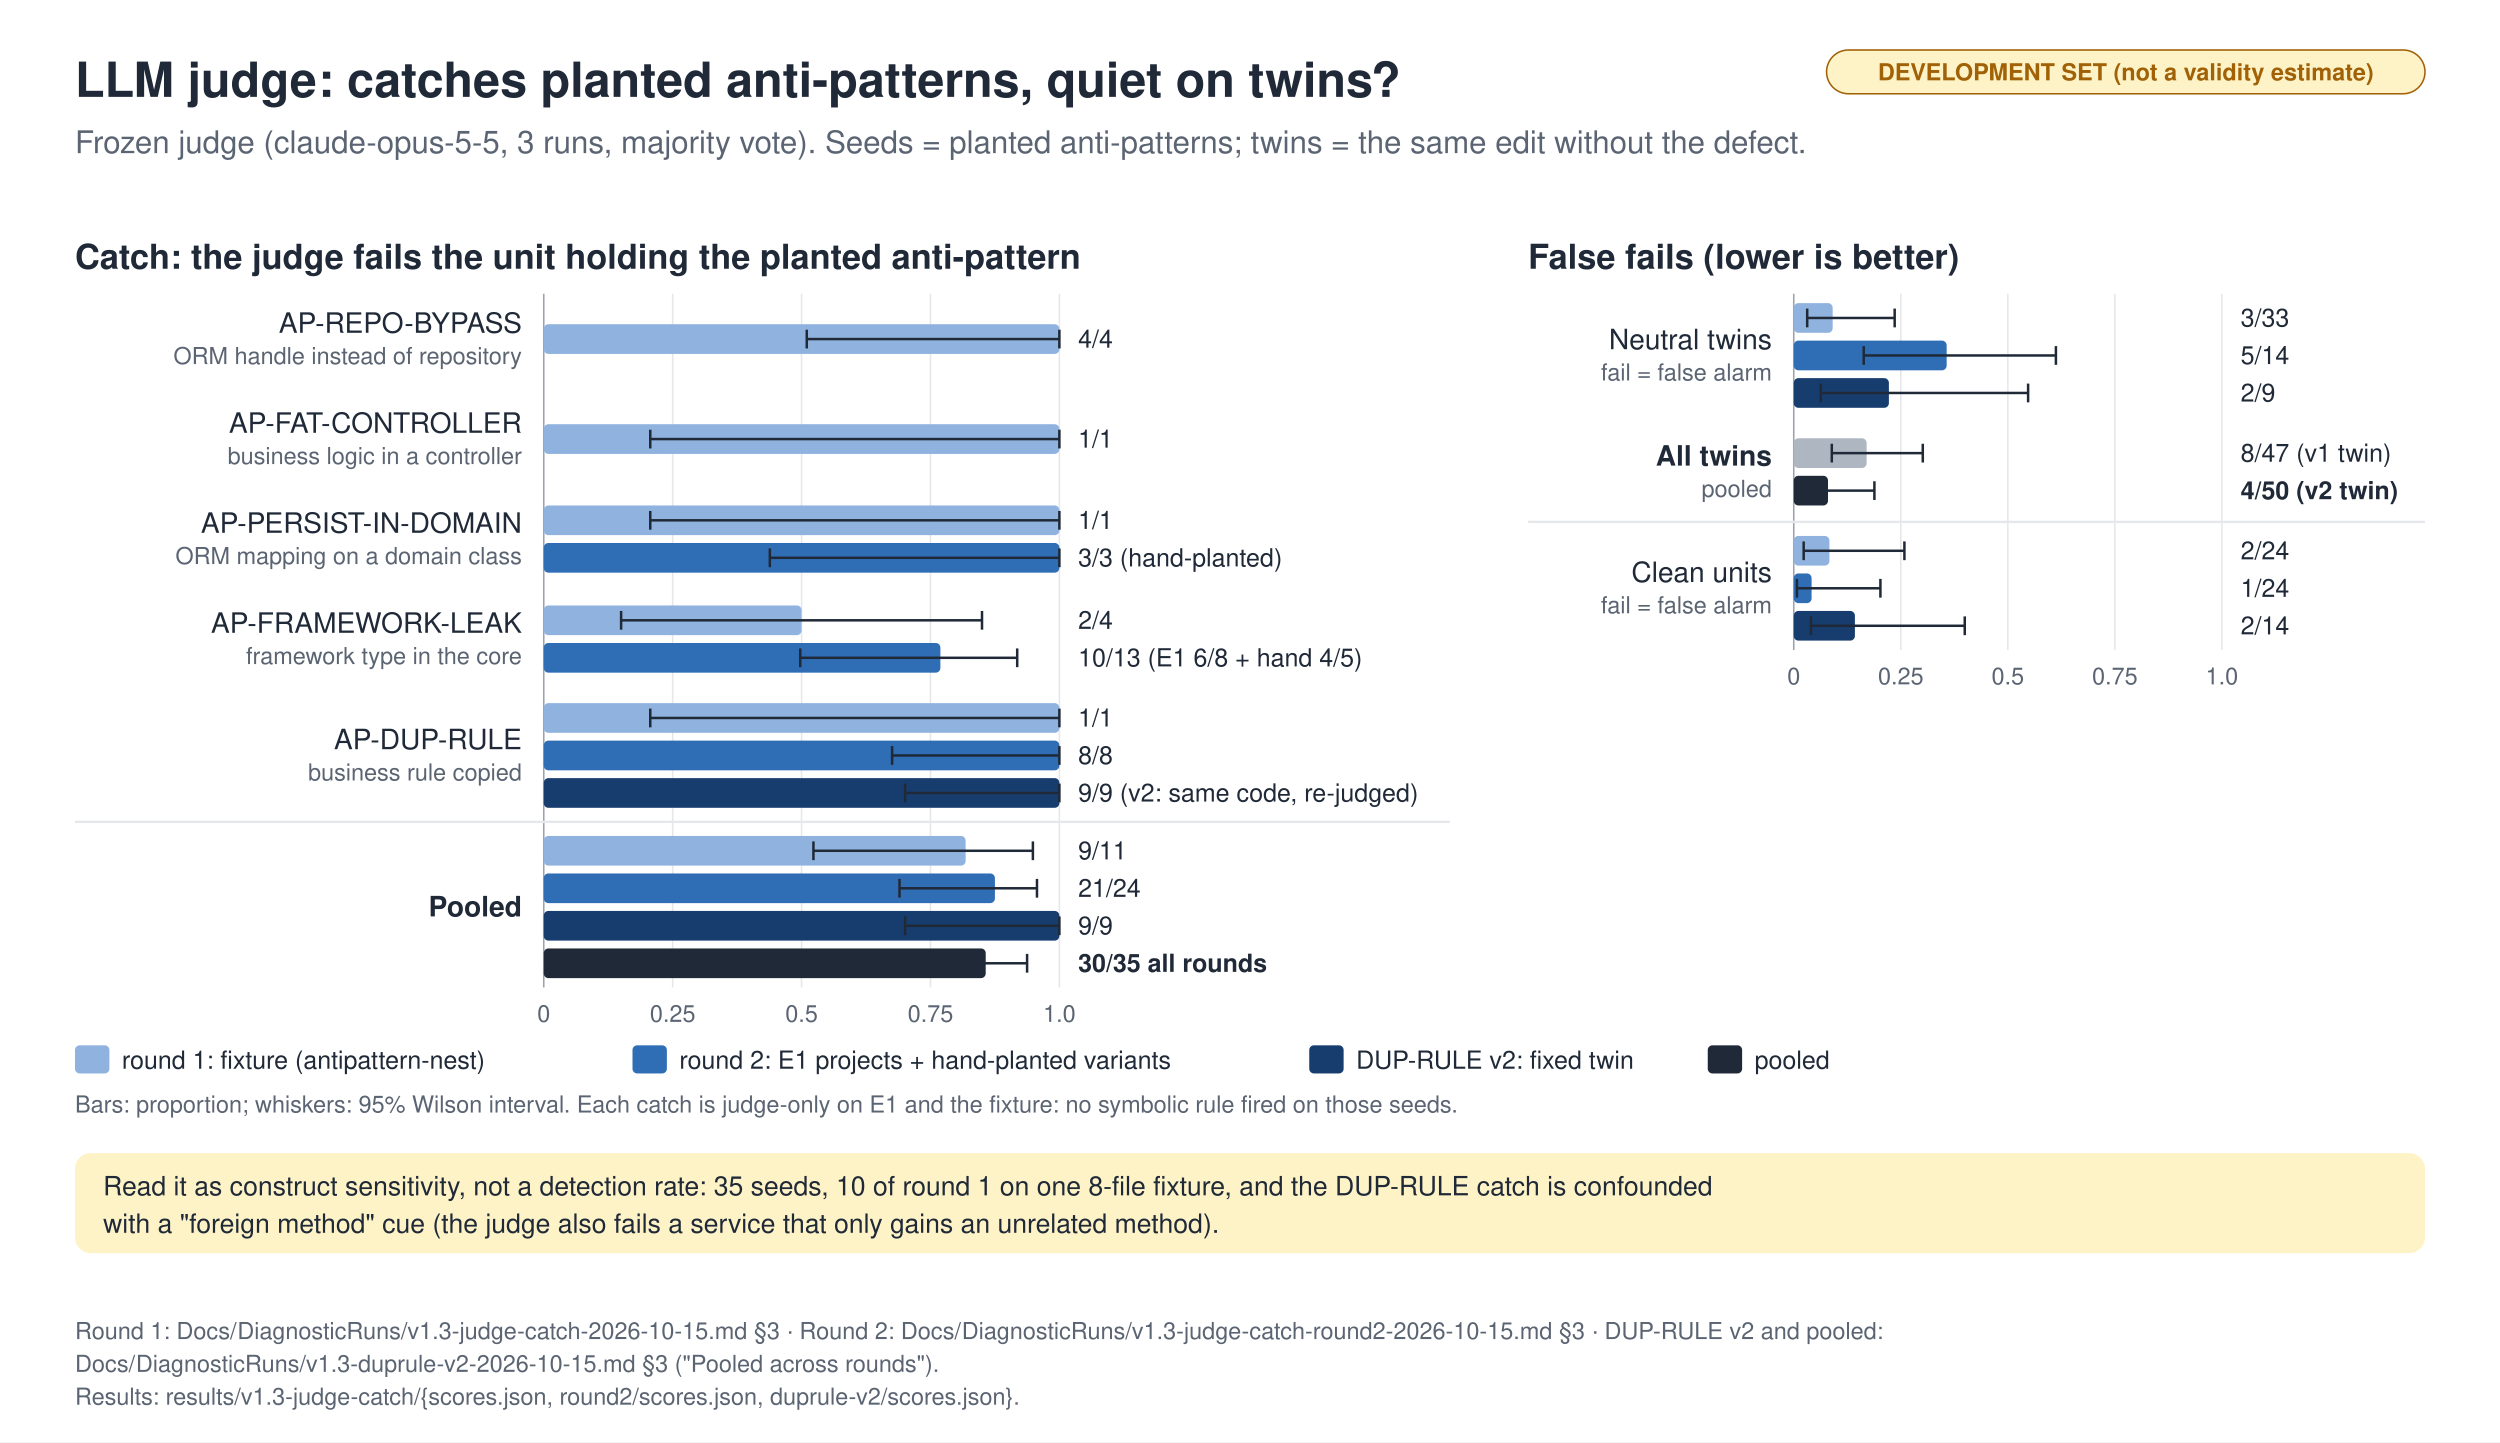
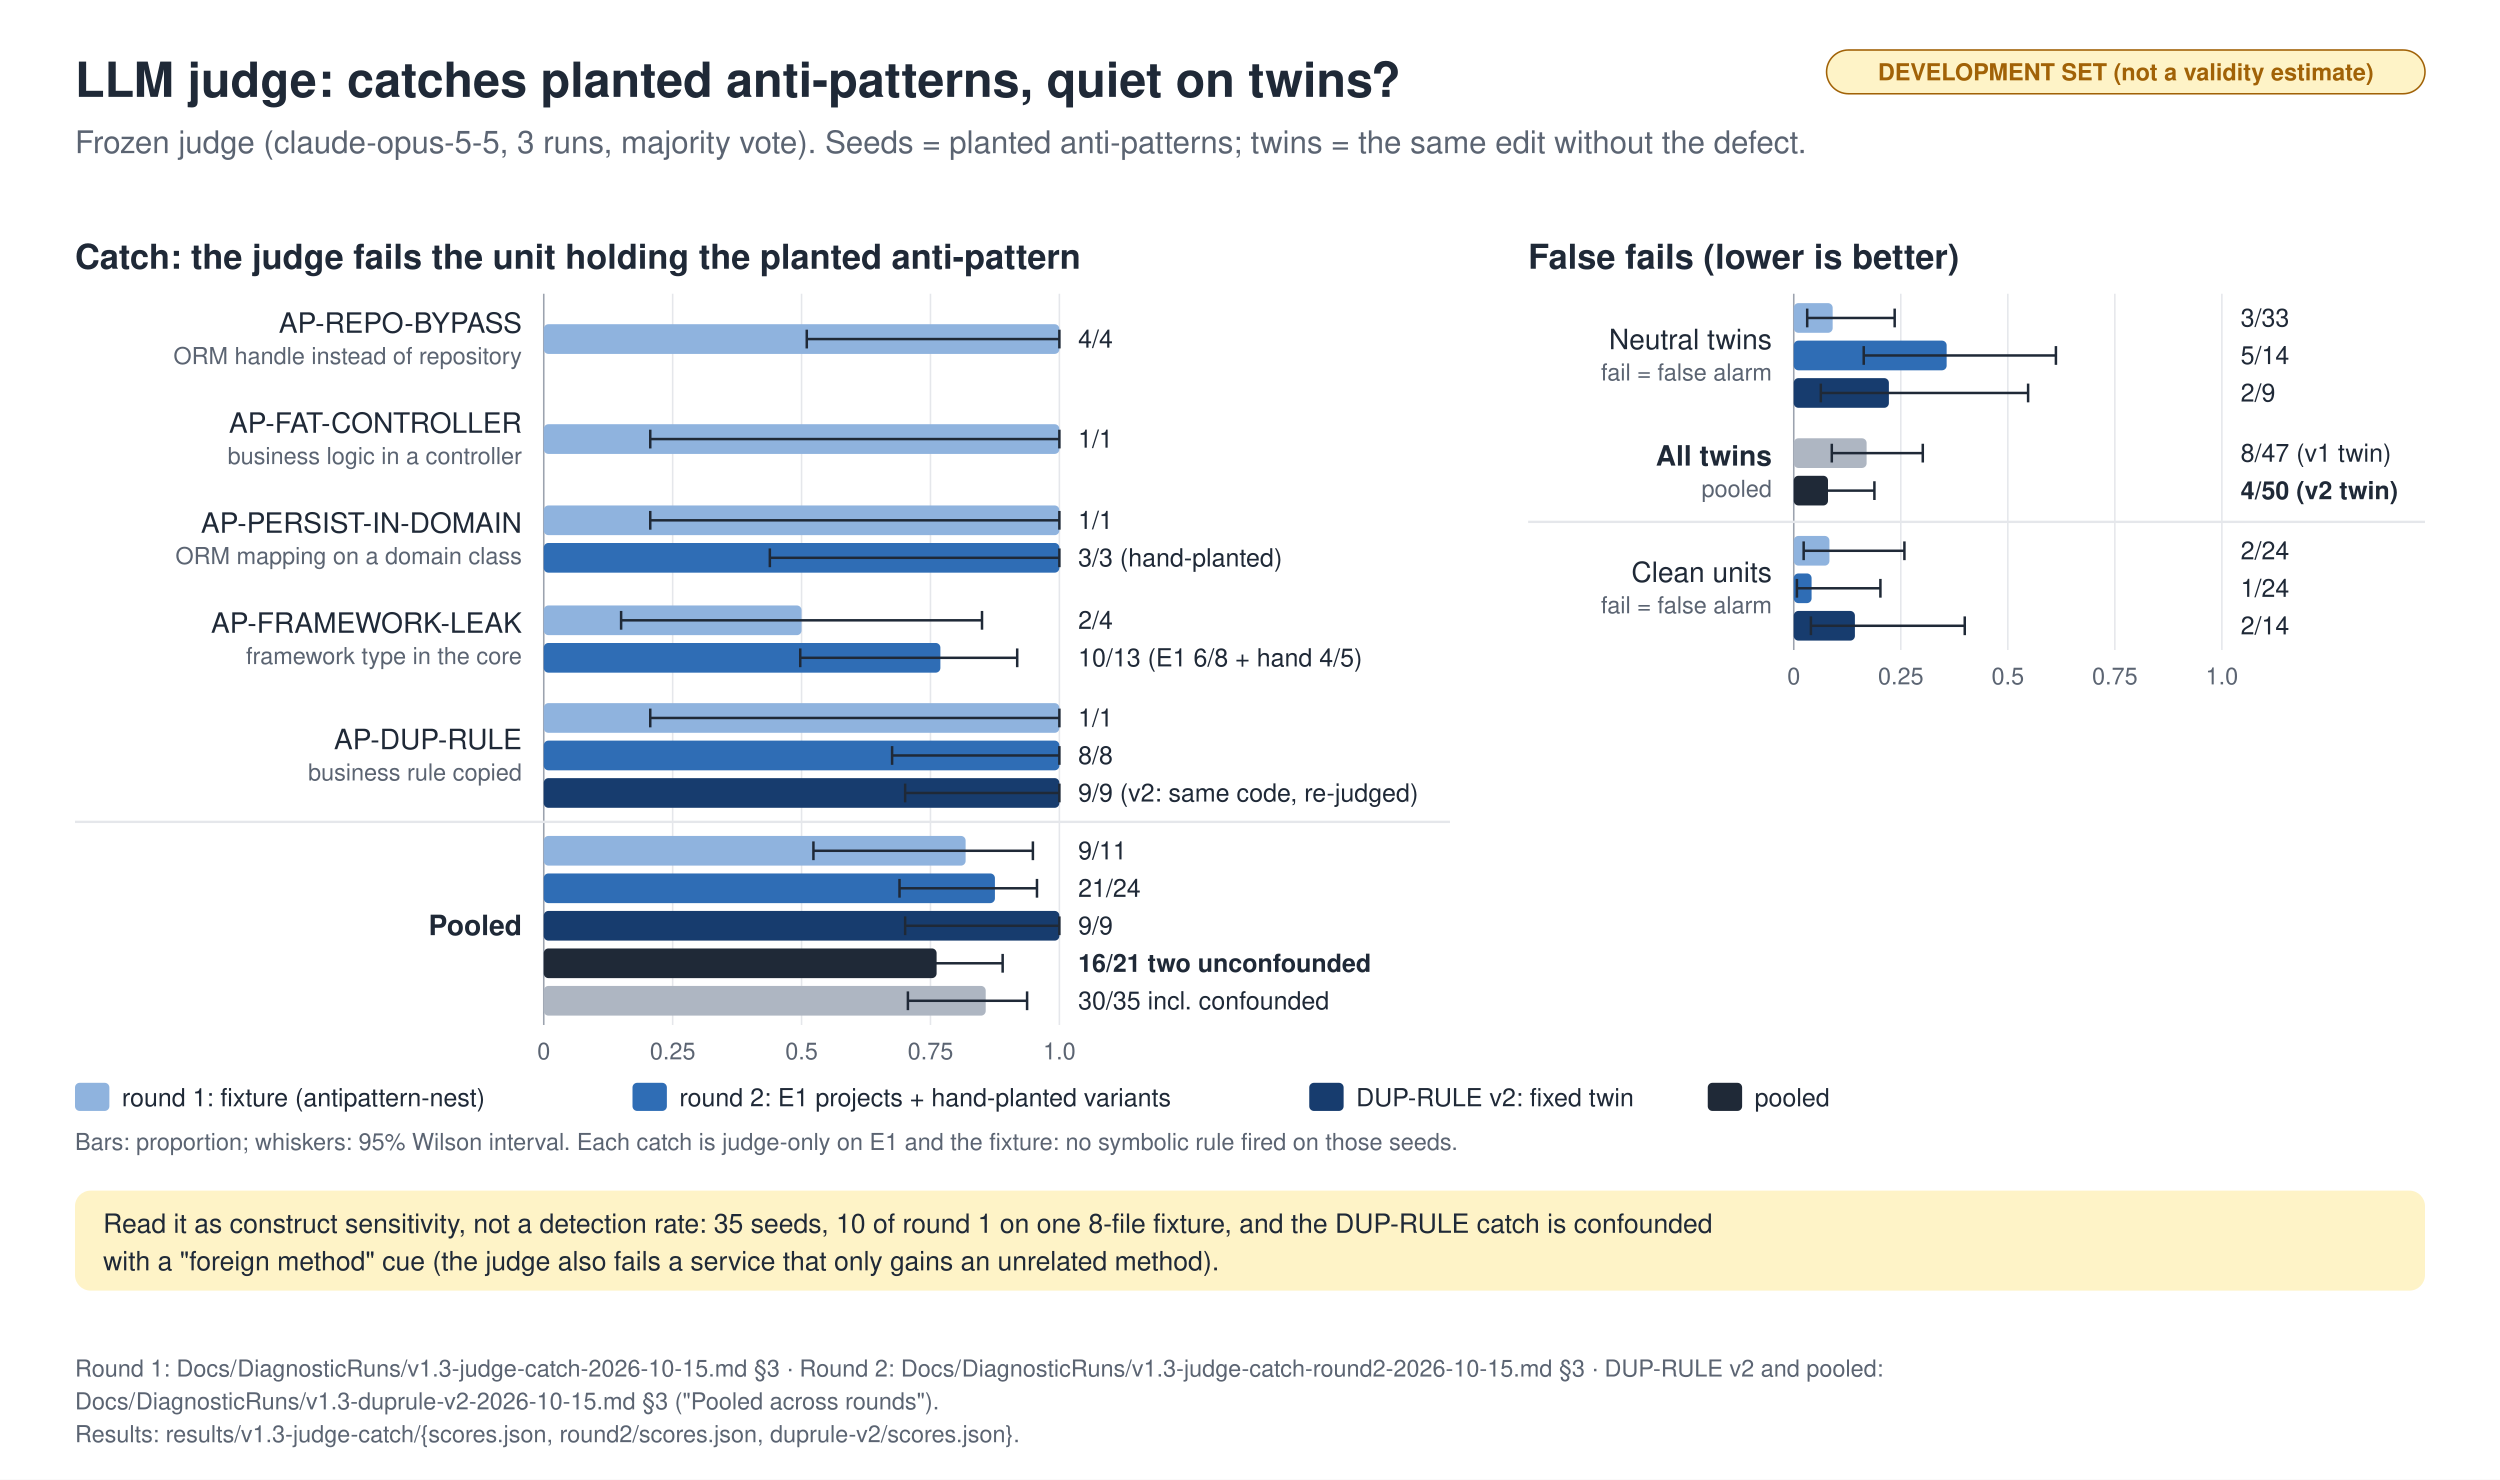
- <svg xmlns="http://www.w3.org/2000/svg" width="1600" height="923" viewBox="0 0 1600 923">
+ <svg xmlns="http://www.w3.org/2000/svg" width="1600" height="947" viewBox="0 0 1600 947">
  <defs>
    <marker id="arr" viewBox="0 0 10 10" refX="9" refY="5" markerUnits="userSpaceOnUse" markerWidth="12" markerHeight="12" orient="auto-start-reverse">
      <path d="M0,0 L10,5 L0,10 z" fill="#1F2937" />
    </marker>
    <marker id="arrM" viewBox="0 0 10 10" refX="9" refY="5" markerUnits="userSpaceOnUse" markerWidth="12" markerHeight="12" orient="auto-start-reverse">
      <path d="M0,0 L10,5 L0,10 z" fill="#5B6472" />
    </marker>
    <marker id="arrR" viewBox="0 0 10 10" refX="9" refY="5" markerUnits="userSpaceOnUse" markerWidth="12" markerHeight="12" orient="auto-start-reverse">
      <path d="M0,0 L10,5 L0,10 z" fill="#C62828" />
    </marker>
  </defs>
-   <rect x="0" y="0" width="1600" height="923" rx="0" fill="#FFFFFF" stroke="none" stroke-width="1" />
+   <rect x="0" y="0" width="1600" height="947" rx="0" fill="#FFFFFF" stroke="none" stroke-width="1" />
  <text x="48" y="62" font-family="'Helvetica Neue', Helvetica, Arial, sans-serif" font-size="31" font-weight="700" fill="#1F2937" text-anchor="start">LLM judge: catches planted anti-patterns, quiet on twins?</text>
  <text x="48" y="98" font-family="'Helvetica Neue', Helvetica, Arial, sans-serif" font-size="20" font-weight="400" fill="#5B6472" text-anchor="start">Frozen judge (claude-opus-5-5, 3 runs, majority vote). Seeds = planted anti-patterns; twins = the same edit without the defect.</text>
  <rect x="1169" y="32" width="383" height="28" rx="14" fill="#FEF3C7" stroke="#A16207" stroke-width="1" />
  <text x="1360.5" y="51.4" font-family="'Helvetica Neue', Helvetica, Arial, sans-serif" font-size="15" font-weight="600" fill="#A16207" text-anchor="middle">DEVELOPMENT SET (not a validity estimate)</text>
  <text x="48" y="172" font-family="'Helvetica Neue', Helvetica, Arial, sans-serif" font-size="22" font-weight="700" fill="#1F2937" text-anchor="start">Catch: the judge fails the unit holding the planted anti-pattern</text>
-   <line x1="348" y1="188" x2="348" y2="632" stroke="#9CA3AF" stroke-width="1" />
-   <text x="348" y="654" font-family="'Helvetica Neue', Helvetica, Arial, sans-serif" font-size="15" font-weight="400" fill="#5B6472" text-anchor="middle">0</text>
-   <line x1="430.5" y1="188" x2="430.5" y2="632" stroke="#E5E7EB" stroke-width="1" />
-   <text x="430.5" y="654" font-family="'Helvetica Neue', Helvetica, Arial, sans-serif" font-size="15" font-weight="400" fill="#5B6472" text-anchor="middle">0.25</text>
-   <line x1="513" y1="188" x2="513" y2="632" stroke="#E5E7EB" stroke-width="1" />
-   <text x="513" y="654" font-family="'Helvetica Neue', Helvetica, Arial, sans-serif" font-size="15" font-weight="400" fill="#5B6472" text-anchor="middle">0.5</text>
-   <line x1="595.5" y1="188" x2="595.5" y2="632" stroke="#E5E7EB" stroke-width="1" />
-   <text x="595.5" y="654" font-family="'Helvetica Neue', Helvetica, Arial, sans-serif" font-size="15" font-weight="400" fill="#5B6472" text-anchor="middle">0.75</text>
-   <line x1="678" y1="188" x2="678" y2="632" stroke="#E5E7EB" stroke-width="1" />
-   <text x="678" y="654" font-family="'Helvetica Neue', Helvetica, Arial, sans-serif" font-size="15" font-weight="400" fill="#5B6472" text-anchor="middle">1.0</text>
+   <line x1="348" y1="188" x2="348" y2="656" stroke="#9CA3AF" stroke-width="1" />
+   <text x="348" y="678" font-family="'Helvetica Neue', Helvetica, Arial, sans-serif" font-size="15" font-weight="400" fill="#5B6472" text-anchor="middle">0</text>
+   <line x1="430.5" y1="188" x2="430.5" y2="656" stroke="#E5E7EB" stroke-width="1" />
+   <text x="430.5" y="678" font-family="'Helvetica Neue', Helvetica, Arial, sans-serif" font-size="15" font-weight="400" fill="#5B6472" text-anchor="middle">0.25</text>
+   <line x1="513" y1="188" x2="513" y2="656" stroke="#E5E7EB" stroke-width="1" />
+   <text x="513" y="678" font-family="'Helvetica Neue', Helvetica, Arial, sans-serif" font-size="15" font-weight="400" fill="#5B6472" text-anchor="middle">0.5</text>
+   <line x1="595.5" y1="188" x2="595.5" y2="656" stroke="#E5E7EB" stroke-width="1" />
+   <text x="595.5" y="678" font-family="'Helvetica Neue', Helvetica, Arial, sans-serif" font-size="15" font-weight="400" fill="#5B6472" text-anchor="middle">0.75</text>
+   <line x1="678" y1="188" x2="678" y2="656" stroke="#E5E7EB" stroke-width="1" />
+   <text x="678" y="678" font-family="'Helvetica Neue', Helvetica, Arial, sans-serif" font-size="15" font-weight="400" fill="#5B6472" text-anchor="middle">1.0</text>
  <text x="334" y="213" font-family="'Helvetica Neue', Helvetica, Arial, sans-serif" font-size="18" font-weight="400" fill="#1F2937" text-anchor="end">AP-REPO-BYPASS</text>
  <text x="334" y="233" font-family="'Helvetica Neue', Helvetica, Arial, sans-serif" font-size="15" font-weight="400" fill="#5B6472" text-anchor="end">ORM handle instead of repository</text>
  <rect x="348" y="207.5" width="330" height="19" rx="3" fill="#8FB3DE" stroke="none" stroke-width="1" />
  <line x1="516.336" y1="217" x2="678" y2="217" stroke="#1F2937" stroke-width="1.6" />
  <line x1="516.336" y1="211" x2="516.336" y2="223" stroke="#1F2937" stroke-width="1.6" />
  <line x1="678" y1="211" x2="678" y2="223" stroke="#1F2937" stroke-width="1.6" />
  <text x="690" y="222.5" font-family="'Helvetica Neue', Helvetica, Arial, sans-serif" font-size="16" font-weight="400" fill="#1F2937" text-anchor="start">4/4</text>
  <text x="334" y="277" font-family="'Helvetica Neue', Helvetica, Arial, sans-serif" font-size="18" font-weight="400" fill="#1F2937" text-anchor="end">AP-FAT-CONTROLLER</text>
  <text x="334" y="297" font-family="'Helvetica Neue', Helvetica, Arial, sans-serif" font-size="15" font-weight="400" fill="#5B6472" text-anchor="end">business logic in a controller</text>
  <rect x="348" y="271.5" width="330" height="19" rx="3" fill="#8FB3DE" stroke="none" stroke-width="1" />
  <line x1="416.161" y1="281" x2="678" y2="281" stroke="#1F2937" stroke-width="1.6" />
  <line x1="416.161" y1="275" x2="416.161" y2="287" stroke="#1F2937" stroke-width="1.6" />
  <line x1="678" y1="275" x2="678" y2="287" stroke="#1F2937" stroke-width="1.6" />
  <text x="690" y="286.5" font-family="'Helvetica Neue', Helvetica, Arial, sans-serif" font-size="16" font-weight="400" fill="#1F2937" text-anchor="start">1/1</text>
  <text x="334" y="341" font-family="'Helvetica Neue', Helvetica, Arial, sans-serif" font-size="18" font-weight="400" fill="#1F2937" text-anchor="end">AP-PERSIST-IN-DOMAIN</text>
  <text x="334" y="361" font-family="'Helvetica Neue', Helvetica, Arial, sans-serif" font-size="15" font-weight="400" fill="#5B6472" text-anchor="end">ORM mapping on a domain class</text>
  <rect x="348" y="323.5" width="330" height="19" rx="3" fill="#8FB3DE" stroke="none" stroke-width="1" />
  <line x1="416.161" y1="333" x2="678" y2="333" stroke="#1F2937" stroke-width="1.6" />
  <line x1="416.161" y1="327" x2="416.161" y2="339" stroke="#1F2937" stroke-width="1.6" />
  <line x1="678" y1="327" x2="678" y2="339" stroke="#1F2937" stroke-width="1.6" />
  <text x="690" y="338.5" font-family="'Helvetica Neue', Helvetica, Arial, sans-serif" font-size="16" font-weight="400" fill="#1F2937" text-anchor="start">1/1</text>
  <rect x="348" y="347.5" width="330" height="19" rx="3" fill="#2F6DB5" stroke="none" stroke-width="1" />
  <line x1="492.706" y1="357" x2="678" y2="357" stroke="#1F2937" stroke-width="1.6" />
  <line x1="492.706" y1="351" x2="492.706" y2="363" stroke="#1F2937" stroke-width="1.6" />
  <line x1="678" y1="351" x2="678" y2="363" stroke="#1F2937" stroke-width="1.6" />
  <text x="690" y="362.5" font-family="'Helvetica Neue', Helvetica, Arial, sans-serif" font-size="16" font-weight="400" fill="#1F2937" text-anchor="start">3/3 (hand-planted)</text>
  <text x="334" y="405" font-family="'Helvetica Neue', Helvetica, Arial, sans-serif" font-size="18" font-weight="400" fill="#1F2937" text-anchor="end">AP-FRAMEWORK-LEAK</text>
  <text x="334" y="425" font-family="'Helvetica Neue', Helvetica, Arial, sans-serif" font-size="15" font-weight="400" fill="#5B6472" text-anchor="end">framework type in the core</text>
  <rect x="348" y="387.5" width="165" height="19" rx="3" fill="#8FB3DE" stroke="none" stroke-width="1" />
  <line x1="397.513" y1="397" x2="628.487" y2="397" stroke="#1F2937" stroke-width="1.6" />
  <line x1="397.513" y1="391" x2="397.513" y2="403" stroke="#1F2937" stroke-width="1.6" />
  <line x1="628.487" y1="391" x2="628.487" y2="403" stroke="#1F2937" stroke-width="1.6" />
  <text x="690" y="402.5" font-family="'Helvetica Neue', Helvetica, Arial, sans-serif" font-size="16" font-weight="400" fill="#1F2937" text-anchor="start">2/4</text>
  <rect x="348" y="411.5" width="253.846" height="19" rx="3" fill="#2F6DB5" stroke="none" stroke-width="1" />
  <line x1="512.154" y1="421" x2="651.008" y2="421" stroke="#1F2937" stroke-width="1.6" />
  <line x1="512.154" y1="415" x2="512.154" y2="427" stroke="#1F2937" stroke-width="1.6" />
  <line x1="651.008" y1="415" x2="651.008" y2="427" stroke="#1F2937" stroke-width="1.6" />
  <text x="690" y="426.5" font-family="'Helvetica Neue', Helvetica, Arial, sans-serif" font-size="16" font-weight="400" fill="#1F2937" text-anchor="start">10/13 (E1 6/8 + hand 4/5)</text>
  <text x="334" y="479.5" font-family="'Helvetica Neue', Helvetica, Arial, sans-serif" font-size="18" font-weight="400" fill="#1F2937" text-anchor="end">AP-DUP-RULE</text>
  <text x="334" y="499.5" font-family="'Helvetica Neue', Helvetica, Arial, sans-serif" font-size="15" font-weight="400" fill="#5B6472" text-anchor="end">business rule copied</text>
  <rect x="348" y="450" width="330" height="19" rx="3" fill="#8FB3DE" stroke="none" stroke-width="1" />
  <line x1="416.161" y1="459.5" x2="678" y2="459.5" stroke="#1F2937" stroke-width="1.6" />
  <line x1="416.161" y1="453.5" x2="416.161" y2="465.5" stroke="#1F2937" stroke-width="1.6" />
  <line x1="678" y1="453.5" x2="678" y2="465.5" stroke="#1F2937" stroke-width="1.6" />
  <text x="690" y="465" font-family="'Helvetica Neue', Helvetica, Arial, sans-serif" font-size="16" font-weight="400" fill="#1F2937" text-anchor="start">1/1</text>
  <rect x="348" y="474" width="330" height="19" rx="3" fill="#2F6DB5" stroke="none" stroke-width="1" />
  <line x1="570.946" y1="483.5" x2="678" y2="483.5" stroke="#1F2937" stroke-width="1.6" />
  <line x1="570.946" y1="477.5" x2="570.946" y2="489.5" stroke="#1F2937" stroke-width="1.6" />
  <line x1="678" y1="477.5" x2="678" y2="489.5" stroke="#1F2937" stroke-width="1.6" />
  <text x="690" y="489" font-family="'Helvetica Neue', Helvetica, Arial, sans-serif" font-size="16" font-weight="400" fill="#1F2937" text-anchor="start">8/8</text>
  <rect x="348" y="498" width="330" height="19" rx="3" fill="#173C6E" stroke="none" stroke-width="1" />
  <line x1="579.282" y1="507.5" x2="678" y2="507.5" stroke="#1F2937" stroke-width="1.6" />
  <line x1="579.282" y1="501.5" x2="579.282" y2="513.5" stroke="#1F2937" stroke-width="1.6" />
  <line x1="678" y1="501.5" x2="678" y2="513.5" stroke="#1F2937" stroke-width="1.6" />
  <text x="690" y="513" font-family="'Helvetica Neue', Helvetica, Arial, sans-serif" font-size="16" font-weight="400" fill="#1F2937" text-anchor="start">9/9 (v2: same code, re-judged)</text>
  <line x1="48" y1="526" x2="928" y2="526" stroke="#E5E7EB" stroke-width="1.5" />
-   <text x="334" y="586.5" font-family="'Helvetica Neue', Helvetica, Arial, sans-serif" font-size="18" font-weight="700" fill="#1F2937" text-anchor="end">Pooled</text>
+   <text x="334" y="598.5" font-family="'Helvetica Neue', Helvetica, Arial, sans-serif" font-size="18" font-weight="700" fill="#1F2937" text-anchor="end">Pooled</text>
  <rect x="348" y="535" width="270" height="19" rx="3" fill="#8FB3DE" stroke="none" stroke-width="1" />
  <line x1="520.596" y1="544.5" x2="661.049" y2="544.5" stroke="#1F2937" stroke-width="1.6" />
  <line x1="520.596" y1="538.5" x2="520.596" y2="550.5" stroke="#1F2937" stroke-width="1.6" />
  <line x1="661.049" y1="538.5" x2="661.049" y2="550.5" stroke="#1F2937" stroke-width="1.6" />
  <text x="690" y="550" font-family="'Helvetica Neue', Helvetica, Arial, sans-serif" font-size="16" font-weight="400" fill="#1F2937" text-anchor="start">9/11</text>
  <rect x="348" y="559" width="288.75" height="19" rx="3" fill="#2F6DB5" stroke="none" stroke-width="1" />
  <line x1="575.687" y1="568.5" x2="663.664" y2="568.5" stroke="#1F2937" stroke-width="1.6" />
  <line x1="575.687" y1="562.5" x2="575.687" y2="574.5" stroke="#1F2937" stroke-width="1.6" />
  <line x1="663.664" y1="562.5" x2="663.664" y2="574.5" stroke="#1F2937" stroke-width="1.6" />
  <text x="690" y="574" font-family="'Helvetica Neue', Helvetica, Arial, sans-serif" font-size="16" font-weight="400" fill="#1F2937" text-anchor="start">21/24</text>
  <rect x="348" y="583" width="330" height="19" rx="3" fill="#173C6E" stroke="none" stroke-width="1" />
  <line x1="579.282" y1="592.5" x2="678" y2="592.5" stroke="#1F2937" stroke-width="1.6" />
  <line x1="579.282" y1="586.5" x2="579.282" y2="598.5" stroke="#1F2937" stroke-width="1.6" />
  <line x1="678" y1="586.5" x2="678" y2="598.5" stroke="#1F2937" stroke-width="1.6" />
  <text x="690" y="598" font-family="'Helvetica Neue', Helvetica, Arial, sans-serif" font-size="16" font-weight="400" fill="#1F2937" text-anchor="start">9/9</text>
-   <rect x="348" y="607" width="282.857" height="19" rx="3" fill="#1F2937" stroke="none" stroke-width="1" />
-   <line x1="581.061" y1="616.5" x2="657.341" y2="616.5" stroke="#1F2937" stroke-width="1.6" />
-   <line x1="581.061" y1="610.5" x2="581.061" y2="622.5" stroke="#1F2937" stroke-width="1.6" />
-   <line x1="657.341" y1="610.5" x2="657.341" y2="622.5" stroke="#1F2937" stroke-width="1.6" />
-   <text x="690" y="622" font-family="'Helvetica Neue', Helvetica, Arial, sans-serif" font-size="16" font-weight="700" fill="#1F2937" text-anchor="start">30/35 all rounds</text>
+   <rect x="348" y="607" width="251.429" height="19" rx="3" fill="#1F2937" stroke="none" stroke-width="1" />
+   <line x1="529.5" y1="616.5" x2="641.7" y2="616.5" stroke="#1F2937" stroke-width="1.6" />
+   <line x1="529.5" y1="610.5" x2="529.5" y2="622.5" stroke="#1F2937" stroke-width="1.6" />
+   <line x1="641.7" y1="610.5" x2="641.7" y2="622.5" stroke="#1F2937" stroke-width="1.6" />
+   <text x="690" y="622" font-family="'Helvetica Neue', Helvetica, Arial, sans-serif" font-size="16" font-weight="700" fill="#1F2937" text-anchor="start">16/21 two unconfounded</text>
+   <rect x="348" y="631" width="282.857" height="19" rx="3" fill="#AEB6C2" stroke="none" stroke-width="1" />
+   <line x1="581.061" y1="640.5" x2="657.341" y2="640.5" stroke="#1F2937" stroke-width="1.6" />
+   <line x1="581.061" y1="634.5" x2="581.061" y2="646.5" stroke="#1F2937" stroke-width="1.6" />
+   <line x1="657.341" y1="634.5" x2="657.341" y2="646.5" stroke="#1F2937" stroke-width="1.6" />
+   <text x="690" y="646" font-family="'Helvetica Neue', Helvetica, Arial, sans-serif" font-size="16" font-weight="400" fill="#1F2937" text-anchor="start">30/35 incl. confounded</text>
  <text x="978" y="172" font-family="'Helvetica Neue', Helvetica, Arial, sans-serif" font-size="22" font-weight="700" fill="#1F2937" text-anchor="start">False fails (lower is better)</text>
  <line x1="1148" y1="188" x2="1148" y2="416" stroke="#9CA3AF" stroke-width="1" />
  <text x="1148" y="438" font-family="'Helvetica Neue', Helvetica, Arial, sans-serif" font-size="15" font-weight="400" fill="#5B6472" text-anchor="middle">0</text>
  <line x1="1216.5" y1="188" x2="1216.5" y2="416" stroke="#E5E7EB" stroke-width="1" />
  <text x="1216.5" y="438" font-family="'Helvetica Neue', Helvetica, Arial, sans-serif" font-size="15" font-weight="400" fill="#5B6472" text-anchor="middle">0.25</text>
  <line x1="1285" y1="188" x2="1285" y2="416" stroke="#E5E7EB" stroke-width="1" />
  <text x="1285" y="438" font-family="'Helvetica Neue', Helvetica, Arial, sans-serif" font-size="15" font-weight="400" fill="#5B6472" text-anchor="middle">0.5</text>
  <line x1="1353.5" y1="188" x2="1353.5" y2="416" stroke="#E5E7EB" stroke-width="1" />
  <text x="1353.5" y="438" font-family="'Helvetica Neue', Helvetica, Arial, sans-serif" font-size="15" font-weight="400" fill="#5B6472" text-anchor="middle">0.75</text>
  <line x1="1422" y1="188" x2="1422" y2="416" stroke="#E5E7EB" stroke-width="1" />
  <text x="1422" y="438" font-family="'Helvetica Neue', Helvetica, Arial, sans-serif" font-size="15" font-weight="400" fill="#5B6472" text-anchor="middle">1.0</text>
  <text x="1134" y="223.5" font-family="'Helvetica Neue', Helvetica, Arial, sans-serif" font-size="18" font-weight="400" fill="#1F2937" text-anchor="end">Neutral twins</text>
  <text x="1134" y="243.5" font-family="'Helvetica Neue', Helvetica, Arial, sans-serif" font-size="15" font-weight="400" fill="#5B6472" text-anchor="end">fail = false alarm</text>
  <rect x="1148" y="194" width="24.909" height="19" rx="3" fill="#8FB3DE" stroke="none" stroke-width="1" />
  <line x1="1156.605" y1="203.5" x2="1212.589" y2="203.5" stroke="#1F2937" stroke-width="1.6" />
  <line x1="1156.605" y1="197.5" x2="1156.605" y2="209.5" stroke="#1F2937" stroke-width="1.6" />
  <line x1="1212.589" y1="197.5" x2="1212.589" y2="209.5" stroke="#1F2937" stroke-width="1.6" />
  <text x="1434" y="209" font-family="'Helvetica Neue', Helvetica, Arial, sans-serif" font-size="16" font-weight="400" fill="#1F2937" text-anchor="start">3/33</text>
  <rect x="1148" y="218" width="97.857" height="19" rx="3" fill="#2F6DB5" stroke="none" stroke-width="1" />
  <line x1="1192.785" y1="227.5" x2="1315.785" y2="227.5" stroke="#1F2937" stroke-width="1.6" />
  <line x1="1192.785" y1="221.5" x2="1192.785" y2="233.5" stroke="#1F2937" stroke-width="1.6" />
  <line x1="1315.785" y1="221.5" x2="1315.785" y2="233.5" stroke="#1F2937" stroke-width="1.6" />
  <text x="1434" y="233" font-family="'Helvetica Neue', Helvetica, Arial, sans-serif" font-size="16" font-weight="400" fill="#1F2937" text-anchor="start">5/14</text>
  <rect x="1148" y="242" width="60.889" height="19" rx="3" fill="#173C6E" stroke="none" stroke-width="1" />
  <line x1="1165.324" y1="251.5" x2="1297.991" y2="251.5" stroke="#1F2937" stroke-width="1.6" />
  <line x1="1165.324" y1="245.5" x2="1165.324" y2="257.5" stroke="#1F2937" stroke-width="1.6" />
  <line x1="1297.991" y1="245.5" x2="1297.991" y2="257.5" stroke="#1F2937" stroke-width="1.6" />
  <text x="1434" y="257" font-family="'Helvetica Neue', Helvetica, Arial, sans-serif" font-size="16" font-weight="400" fill="#1F2937" text-anchor="start">2/9</text>
  <text x="1134" y="298" font-family="'Helvetica Neue', Helvetica, Arial, sans-serif" font-size="18" font-weight="700" fill="#1F2937" text-anchor="end">All twins</text>
  <text x="1134" y="318" font-family="'Helvetica Neue', Helvetica, Arial, sans-serif" font-size="15" font-weight="400" fill="#5B6472" text-anchor="end">pooled</text>
  <rect x="1148" y="280.5" width="46.638" height="19" rx="3" fill="#AEB6C2" stroke="none" stroke-width="1" />
  <line x1="1172.349" y1="290" x2="1230.583" y2="290" stroke="#1F2937" stroke-width="1.6" />
  <line x1="1172.349" y1="284" x2="1172.349" y2="296" stroke="#1F2937" stroke-width="1.6" />
  <line x1="1230.583" y1="284" x2="1230.583" y2="296" stroke="#1F2937" stroke-width="1.6" />
  <text x="1434" y="295.5" font-family="'Helvetica Neue', Helvetica, Arial, sans-serif" font-size="16" font-weight="400" fill="#1F2937" text-anchor="start">8/47 (v1 twin)</text>
  <rect x="1148" y="304.5" width="21.92" height="19" rx="3" fill="#1F2937" stroke="none" stroke-width="1" />
  <line x1="1156.645" y1="314" x2="1199.617" y2="314" stroke="#1F2937" stroke-width="1.6" />
  <line x1="1156.645" y1="308" x2="1156.645" y2="320" stroke="#1F2937" stroke-width="1.6" />
  <line x1="1199.617" y1="308" x2="1199.617" y2="320" stroke="#1F2937" stroke-width="1.6" />
  <text x="1434" y="319.5" font-family="'Helvetica Neue', Helvetica, Arial, sans-serif" font-size="16" font-weight="700" fill="#1F2937" text-anchor="start">4/50 (v2 twin)</text>
  <line x1="978" y1="334" x2="1552" y2="334" stroke="#E5E7EB" stroke-width="1.5" />
  <text x="1134" y="372.5" font-family="'Helvetica Neue', Helvetica, Arial, sans-serif" font-size="18" font-weight="400" fill="#1F2937" text-anchor="end">Clean units</text>
  <text x="1134" y="392.5" font-family="'Helvetica Neue', Helvetica, Arial, sans-serif" font-size="15" font-weight="400" fill="#5B6472" text-anchor="end">fail = false alarm</text>
  <rect x="1148" y="343" width="22.833" height="19" rx="3" fill="#8FB3DE" stroke="none" stroke-width="1" />
  <line x1="1154.346" y1="352.5" x2="1218.826" y2="352.5" stroke="#1F2937" stroke-width="1.6" />
  <line x1="1154.346" y1="346.5" x2="1154.346" y2="358.5" stroke="#1F2937" stroke-width="1.6" />
  <line x1="1218.826" y1="346.5" x2="1218.826" y2="358.5" stroke="#1F2937" stroke-width="1.6" />
  <text x="1434" y="358" font-family="'Helvetica Neue', Helvetica, Arial, sans-serif" font-size="16" font-weight="400" fill="#1F2937" text-anchor="start">2/24</text>
  <rect x="1148" y="367" width="11.417" height="19" rx="3" fill="#2F6DB5" stroke="none" stroke-width="1" />
  <line x1="1150.026" y1="376.5" x2="1203.463" y2="376.5" stroke="#1F2937" stroke-width="1.6" />
  <line x1="1150.026" y1="370.5" x2="1150.026" y2="382.5" stroke="#1F2937" stroke-width="1.6" />
  <line x1="1203.463" y1="370.5" x2="1203.463" y2="382.5" stroke="#1F2937" stroke-width="1.6" />
  <text x="1434" y="382" font-family="'Helvetica Neue', Helvetica, Arial, sans-serif" font-size="16" font-weight="400" fill="#1F2937" text-anchor="start">1/24</text>
  <rect x="1148" y="391" width="39.143" height="19" rx="3" fill="#173C6E" stroke="none" stroke-width="1" />
  <line x1="1158.986" y1="400.5" x2="1257.439" y2="400.5" stroke="#1F2937" stroke-width="1.6" />
  <line x1="1158.986" y1="394.5" x2="1158.986" y2="406.5" stroke="#1F2937" stroke-width="1.6" />
  <line x1="1257.439" y1="394.5" x2="1257.439" y2="406.5" stroke="#1F2937" stroke-width="1.6" />
  <text x="1434" y="406" font-family="'Helvetica Neue', Helvetica, Arial, sans-serif" font-size="16" font-weight="400" fill="#1F2937" text-anchor="start">2/14</text>
-   <rect x="48" y="669" width="22" height="18" rx="3" fill="#8FB3DE" stroke="none" stroke-width="1" />
-   <text x="78" y="684" font-family="'Helvetica Neue', Helvetica, Arial, sans-serif" font-size="16" font-weight="400" fill="#1F2937" text-anchor="start">round 1: fixture (antipattern-nest)</text>
-   <rect x="404.8" y="669" width="22" height="18" rx="3" fill="#2F6DB5" stroke="none" stroke-width="1" />
-   <text x="434.8" y="684" font-family="'Helvetica Neue', Helvetica, Arial, sans-serif" font-size="16" font-weight="400" fill="#1F2937" text-anchor="start">round 2: E1 projects + hand-planted variants</text>
-   <rect x="837.92" y="669" width="22" height="18" rx="3" fill="#173C6E" stroke="none" stroke-width="1" />
-   <text x="867.92" y="684" font-family="'Helvetica Neue', Helvetica, Arial, sans-serif" font-size="16" font-weight="400" fill="#1F2937" text-anchor="start">DUP-RULE v2: fixed twin</text>
-   <rect x="1092.96" y="669" width="22" height="18" rx="3" fill="#1F2937" stroke="none" stroke-width="1" />
-   <text x="1122.96" y="684" font-family="'Helvetica Neue', Helvetica, Arial, sans-serif" font-size="16" font-weight="400" fill="#1F2937" text-anchor="start">pooled</text>
-   <text x="48" y="712" font-family="'Helvetica Neue', Helvetica, Arial, sans-serif" font-size="15" font-weight="400" fill="#5B6472" text-anchor="start">Bars: proportion; whiskers: 95% Wilson interval. Each catch is judge-only on E1 and the fixture: no symbolic rule fired on those seeds.</text>
-   <rect x="48" y="738" width="1504" height="64" rx="10" fill="#FEF3C7" stroke="none" stroke-width="1" />
-   <text x="66" y="765" font-family="'Helvetica Neue', Helvetica, Arial, sans-serif" font-size="17" font-weight="400" fill="#1F2937" text-anchor="start">Read it as construct sensitivity, not a detection rate: 35 seeds, 10 of round 1 on one 8-file fixture, and the DUP-RULE catch is confounded</text>
-   <text x="66" y="789" font-family="'Helvetica Neue', Helvetica, Arial, sans-serif" font-size="17" font-weight="400" fill="#1F2937" text-anchor="start">with a "foreign method" cue (the judge also fails a service that only gains an unrelated method).</text>
-   <text x="48" y="857" font-family="'Helvetica Neue', Helvetica, Arial, sans-serif" font-size="15" font-weight="400" fill="#5B6472" text-anchor="start">Round 1: Docs/DiagnosticRuns/v1.3-judge-catch-2026-10-15.md §3 · Round 2: Docs/DiagnosticRuns/v1.3-judge-catch-round2-2026-10-15.md §3 · DUP-RULE v2 and pooled:</text>
-   <text x="48" y="878" font-family="'Helvetica Neue', Helvetica, Arial, sans-serif" font-size="15" font-weight="400" fill="#5B6472" text-anchor="start">Docs/DiagnosticRuns/v1.3-duprule-v2-2026-10-15.md §3 ("Pooled across rounds").</text>
-   <text x="48" y="899" font-family="'Helvetica Neue', Helvetica, Arial, sans-serif" font-size="15" font-weight="400" fill="#5B6472" text-anchor="start">Results: results/v1.3-judge-catch/{scores.json, round2/scores.json, duprule-v2/scores.json}.</text>
+   <rect x="48" y="693" width="22" height="18" rx="3" fill="#8FB3DE" stroke="none" stroke-width="1" />
+   <text x="78" y="708" font-family="'Helvetica Neue', Helvetica, Arial, sans-serif" font-size="16" font-weight="400" fill="#1F2937" text-anchor="start">round 1: fixture (antipattern-nest)</text>
+   <rect x="404.8" y="693" width="22" height="18" rx="3" fill="#2F6DB5" stroke="none" stroke-width="1" />
+   <text x="434.8" y="708" font-family="'Helvetica Neue', Helvetica, Arial, sans-serif" font-size="16" font-weight="400" fill="#1F2937" text-anchor="start">round 2: E1 projects + hand-planted variants</text>
+   <rect x="837.92" y="693" width="22" height="18" rx="3" fill="#173C6E" stroke="none" stroke-width="1" />
+   <text x="867.92" y="708" font-family="'Helvetica Neue', Helvetica, Arial, sans-serif" font-size="16" font-weight="400" fill="#1F2937" text-anchor="start">DUP-RULE v2: fixed twin</text>
+   <rect x="1092.96" y="693" width="22" height="18" rx="3" fill="#1F2937" stroke="none" stroke-width="1" />
+   <text x="1122.96" y="708" font-family="'Helvetica Neue', Helvetica, Arial, sans-serif" font-size="16" font-weight="400" fill="#1F2937" text-anchor="start">pooled</text>
+   <text x="48" y="736" font-family="'Helvetica Neue', Helvetica, Arial, sans-serif" font-size="15" font-weight="400" fill="#5B6472" text-anchor="start">Bars: proportion; whiskers: 95% Wilson interval. Each catch is judge-only on E1 and the fixture: no symbolic rule fired on those seeds.</text>
+   <rect x="48" y="762" width="1504" height="64" rx="10" fill="#FEF3C7" stroke="none" stroke-width="1" />
+   <text x="66" y="789" font-family="'Helvetica Neue', Helvetica, Arial, sans-serif" font-size="17" font-weight="400" fill="#1F2937" text-anchor="start">Read it as construct sensitivity, not a detection rate: 35 seeds, 10 of round 1 on one 8-file fixture, and the DUP-RULE catch is confounded</text>
+   <text x="66" y="813" font-family="'Helvetica Neue', Helvetica, Arial, sans-serif" font-size="17" font-weight="400" fill="#1F2937" text-anchor="start">with a "foreign method" cue (the judge also fails a service that only gains an unrelated method).</text>
+   <text x="48" y="881" font-family="'Helvetica Neue', Helvetica, Arial, sans-serif" font-size="15" font-weight="400" fill="#5B6472" text-anchor="start">Round 1: Docs/DiagnosticRuns/v1.3-judge-catch-2026-10-15.md §3 · Round 2: Docs/DiagnosticRuns/v1.3-judge-catch-round2-2026-10-15.md §3 · DUP-RULE v2 and pooled:</text>
+   <text x="48" y="902" font-family="'Helvetica Neue', Helvetica, Arial, sans-serif" font-size="15" font-weight="400" fill="#5B6472" text-anchor="start">Docs/DiagnosticRuns/v1.3-duprule-v2-2026-10-15.md §3 ("Pooled across rounds").</text>
+   <text x="48" y="923" font-family="'Helvetica Neue', Helvetica, Arial, sans-serif" font-size="15" font-weight="400" fill="#5B6472" text-anchor="start">Results: results/v1.3-judge-catch/{scores.json, round2/scores.json, duprule-v2/scores.json}.</text>
</svg>
